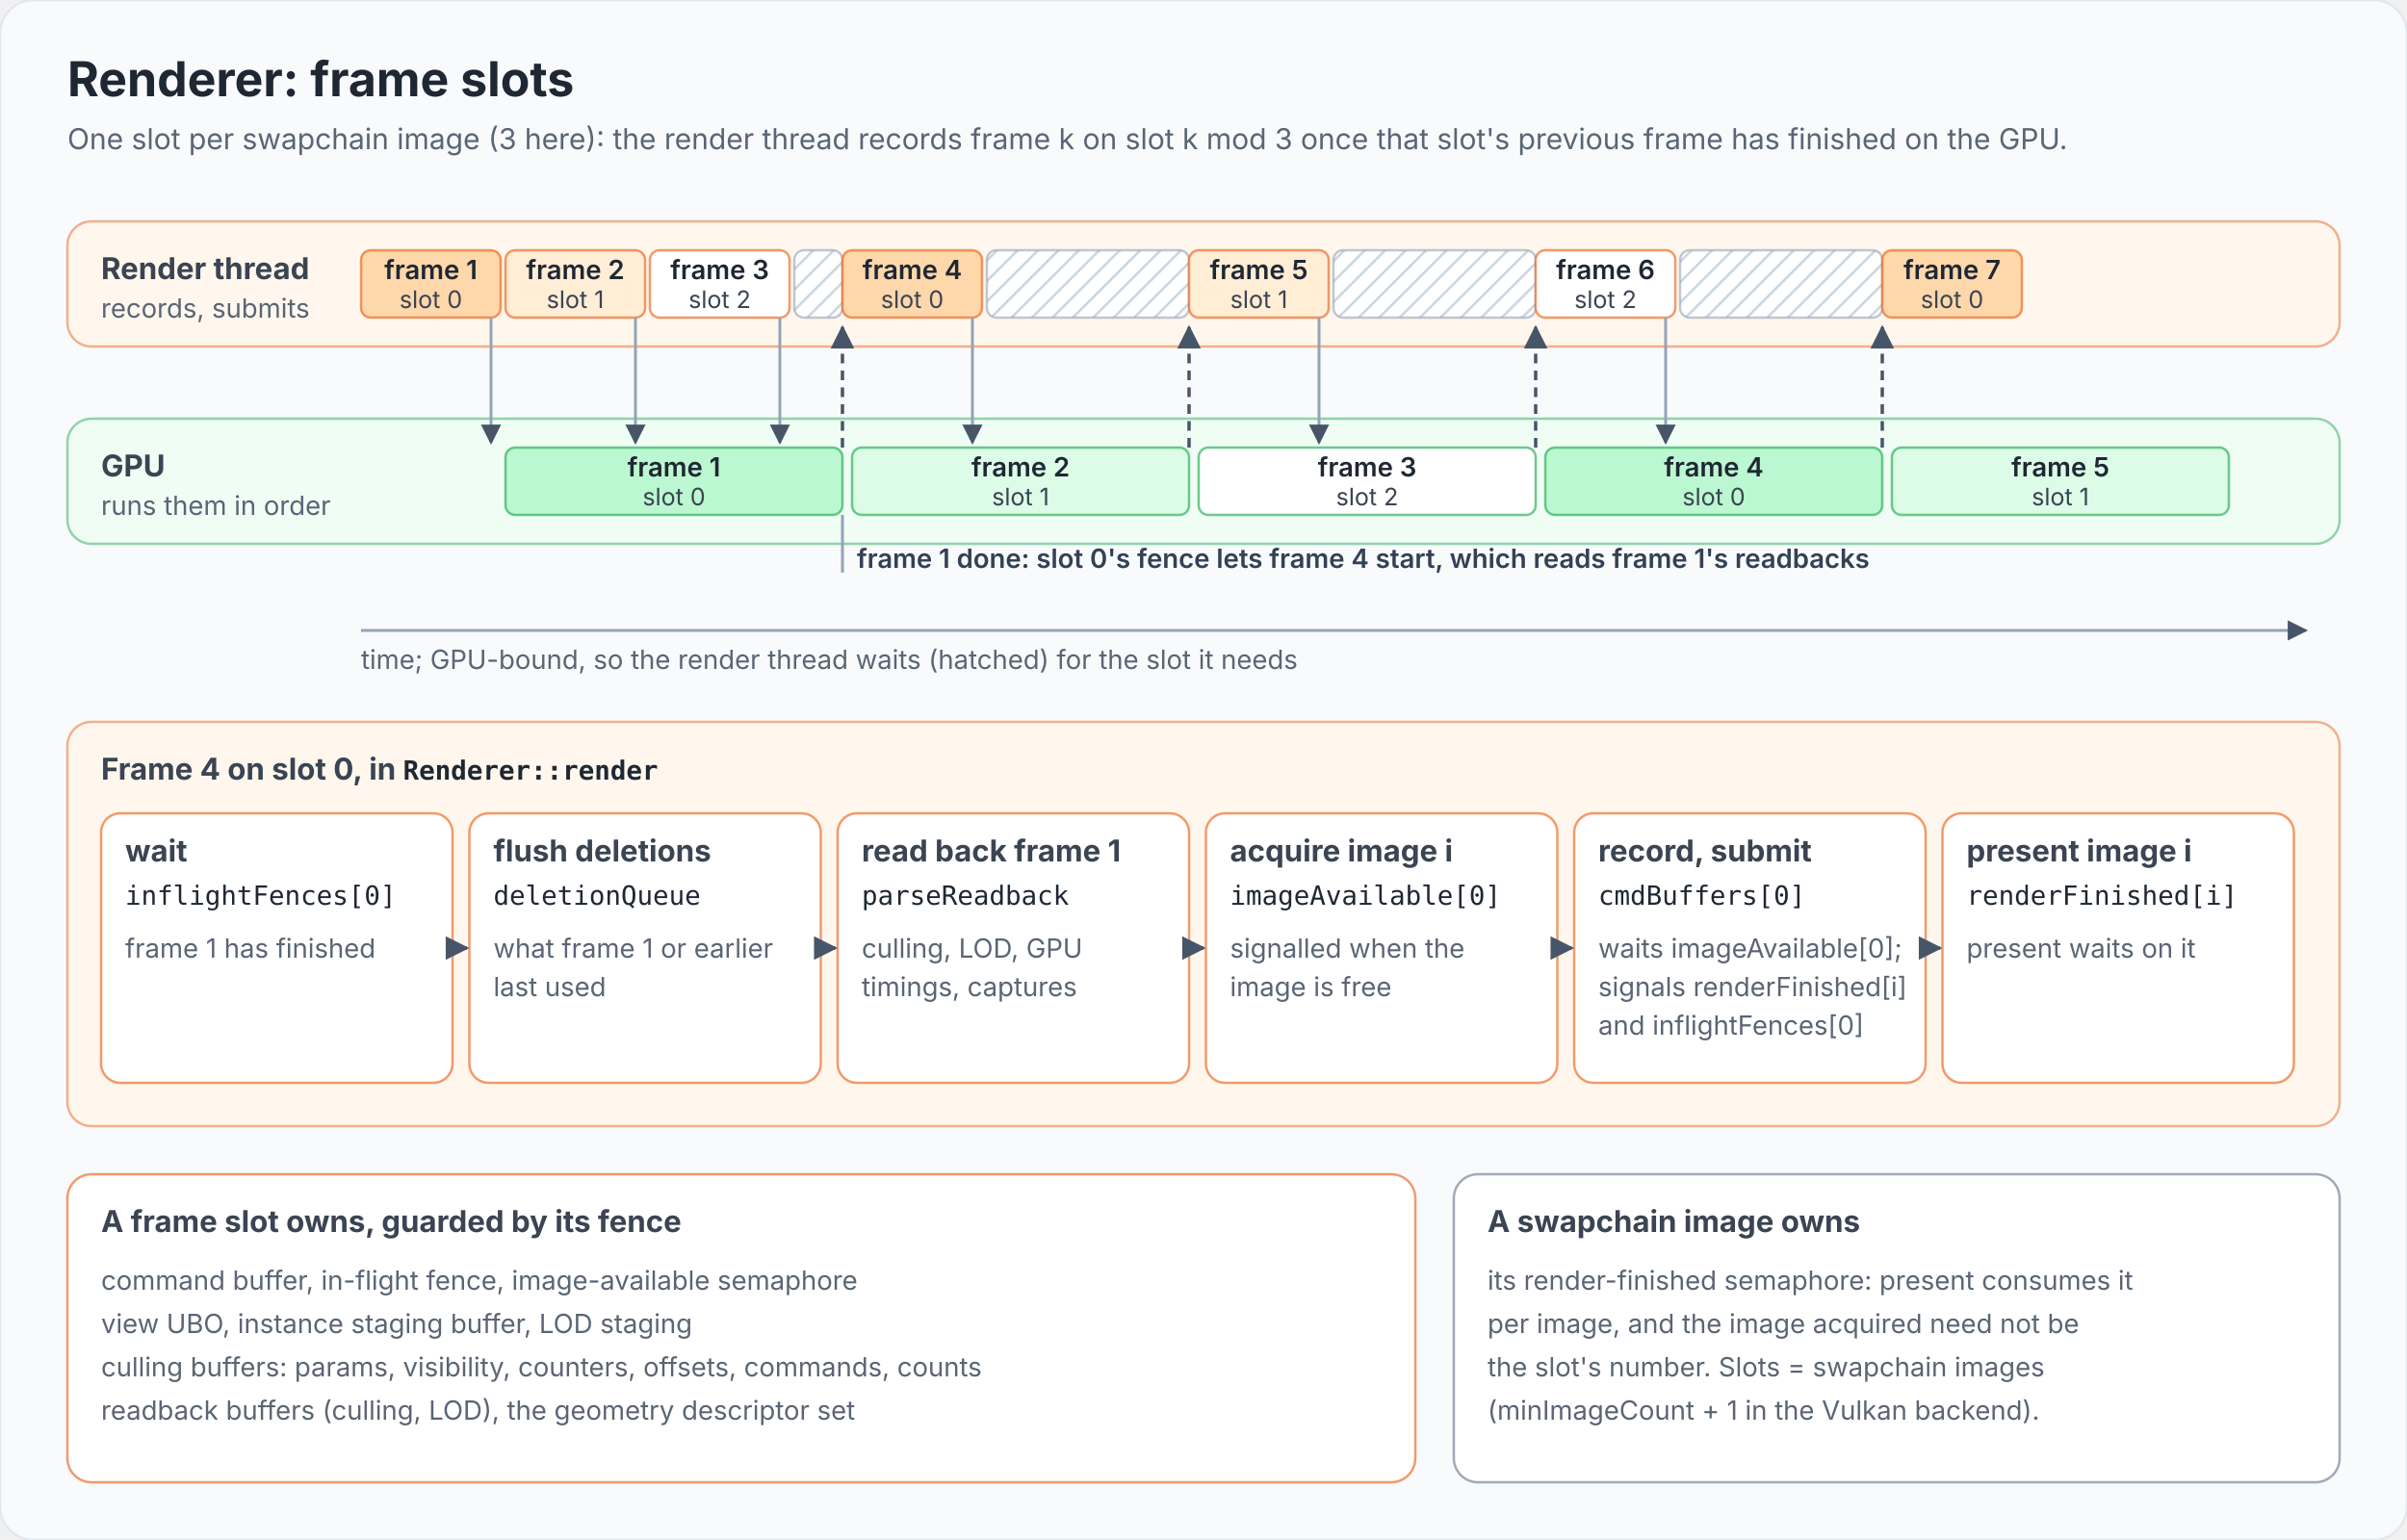
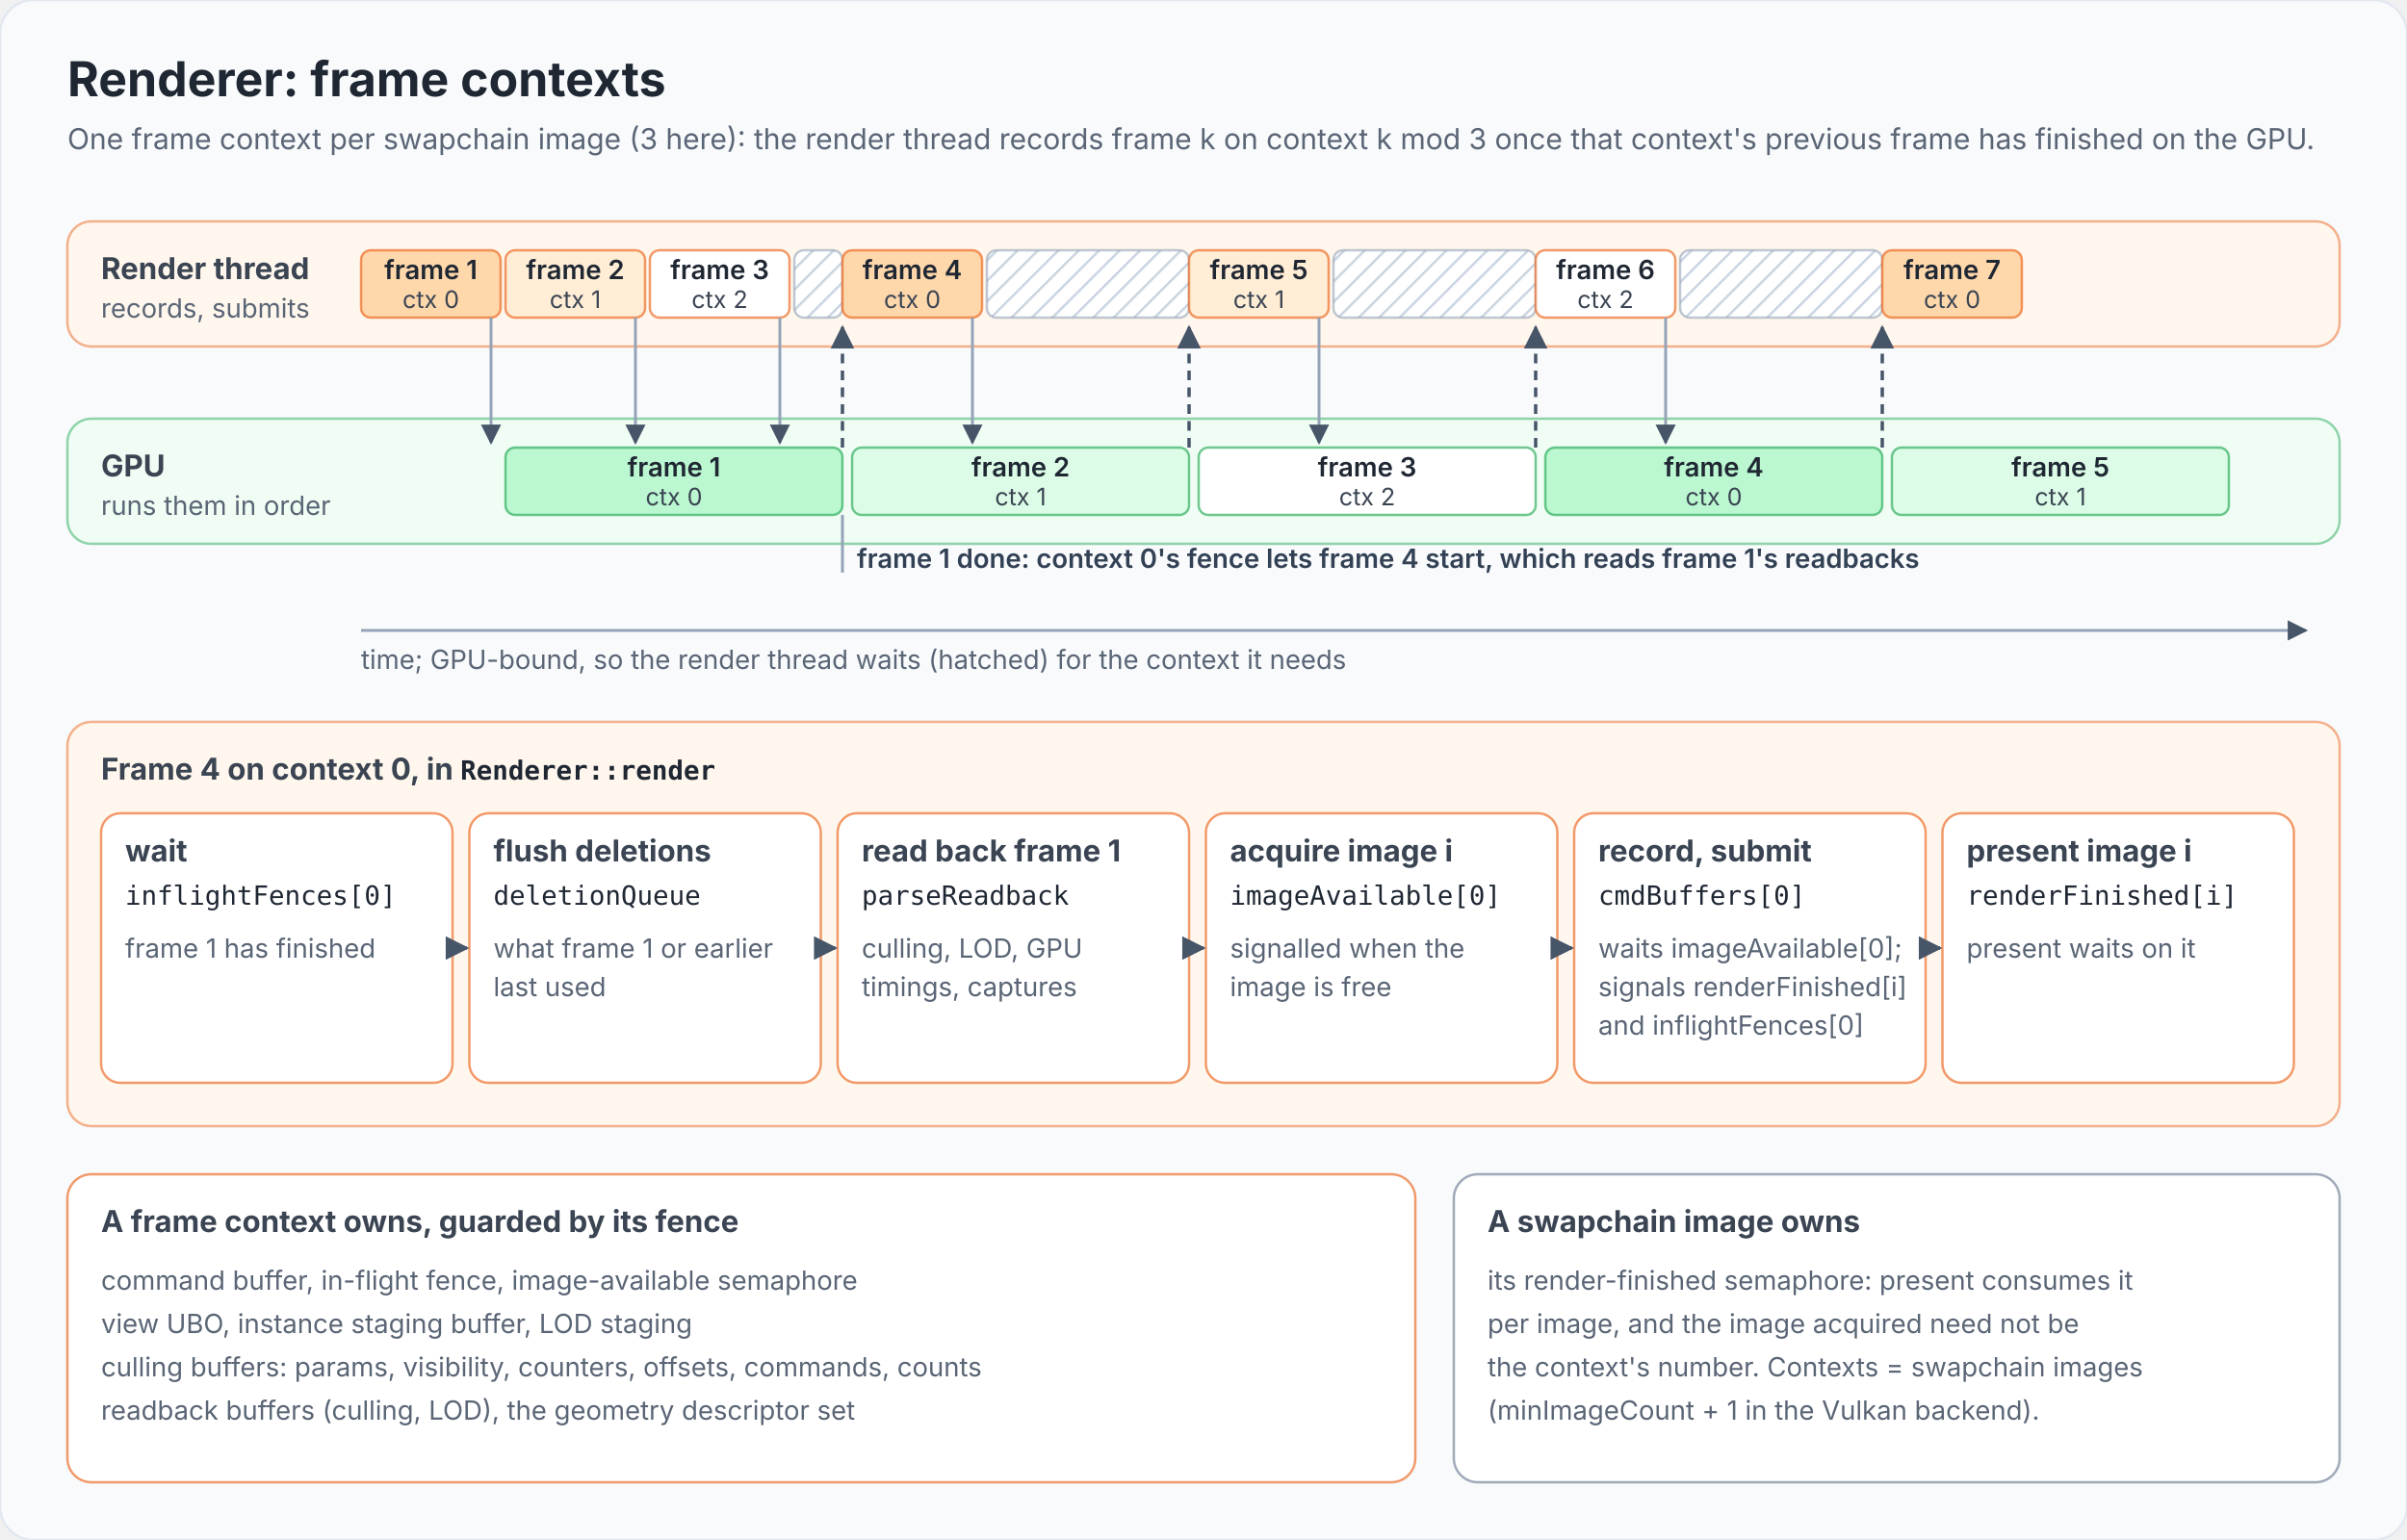
<svg xmlns="http://www.w3.org/2000/svg" width="1000" height="640" viewBox="0 0 1000 640" font-family="Inter, Segoe UI, Helvetica, Arial, sans-serif">
  <style>
    .title { font-size: 20px; font-weight: 700; fill: #1f2733; }
    .h { font-size: 15px; font-weight: 700; fill: #1f2733; }
    .lib { font-size: 13.5px; font-weight: 700; fill: #1f2733; font-family: JetBrains Mono, Consolas, Menlo, monospace; }
    .t { font-size: 12.5px; fill: #3a4452; }
    .s { font-size: 11px; fill: #5a6575; }
    .m { font-size: 11px; fill: #1f2733; font-family: JetBrains Mono, Consolas, Menlo, monospace; }
    .b { font-size: 11px; fill: #1f2733; text-anchor: middle; font-weight: 600; }
    .bs { font-size: 10px; fill: #3a4452; text-anchor: middle; }
    .edge { font-size: 11px; fill: #334155; font-weight: 600; }
  </style>
  <defs>
    <marker id="arrow" viewBox="0 0 10 10" refX="9" refY="5" markerWidth="7" markerHeight="7" orient="auto">
      <path d="M0,0 L10,5 L0,10 z" fill="#475569" />
    </marker>
    <pattern id="wait" width="6" height="6" patternUnits="userSpaceOnUse" patternTransform="rotate(45)">
      <rect width="6" height="6" fill="#ffffff" />
      <line x1="0" y1="0" x2="0" y2="6" stroke="#cbd5e1" stroke-width="2" />
    </pattern>
  </defs>
  <rect x="0" y="0" width="1000" height="640" rx="14" fill="#f8fafc" stroke="#e2e8f0" />
-   <text x="28" y="40" class="title">Renderer: frame slots</text>
-   <text x="28" y="62" class="s" style="font-size:12px">One slot per swapchain image (3 here): the render thread records frame k on slot k mod 3 once that slot's previous frame has finished on the GPU.</text>
+   <text x="28" y="40" class="title">Renderer: frame contexts</text>
+   <text x="28" y="62" class="s" style="font-size:12px">One frame context per swapchain image (3 here): the render thread records frame k on context k mod 3 once that context's previous frame has finished on the GPU.</text>
  <rect x="28" y="92" width="944" height="52" rx="10" fill="#fff7ed" stroke="#ea580c" stroke-opacity="0.45" />
  <text x="42" y="116" class="t" font-weight="700">Render thread</text>
  <text x="42" y="132" class="s">records, submits</text>
  <rect x="28" y="174" width="944" height="52" rx="10" fill="#f0fdf4" stroke="#16a34a" stroke-opacity="0.45" />
  <text x="42" y="198" class="t" font-weight="700">GPU</text>
  <text x="42" y="214" class="s">runs them in order</text>
  <rect x="150" y="104" width="58" height="28" rx="4" fill="#fed7aa" stroke="#ea580c" stroke-opacity="0.6" />
  <text x="179" y="116" class="b">frame 1</text>
-   <text x="179" y="128" class="bs">slot 0</text>
+   <text x="179" y="128" class="bs">ctx 0</text>
  <rect x="210" y="186" width="140" height="28" rx="4" fill="#bbf7d0" stroke="#16a34a" stroke-opacity="0.6" />
  <text x="280" y="198" class="b">frame 1</text>
-   <text x="280" y="210" class="bs">slot 0</text>
+   <text x="280" y="210" class="bs">ctx 0</text>
  <line x1="204" y1="132" x2="204" y2="184" stroke="#94a3b8" stroke-width="1.2" marker-end="url(#arrow)" />
  <rect x="210" y="104" width="58" height="28" rx="4" fill="#ffedd5" stroke="#ea580c" stroke-opacity="0.6" />
  <text x="239" y="116" class="b">frame 2</text>
-   <text x="239" y="128" class="bs">slot 1</text>
+   <text x="239" y="128" class="bs">ctx 1</text>
  <rect x="354" y="186" width="140" height="28" rx="4" fill="#dcfce7" stroke="#16a34a" stroke-opacity="0.6" />
  <text x="424" y="198" class="b">frame 2</text>
-   <text x="424" y="210" class="bs">slot 1</text>
+   <text x="424" y="210" class="bs">ctx 1</text>
  <line x1="264" y1="132" x2="264" y2="184" stroke="#94a3b8" stroke-width="1.2" marker-end="url(#arrow)" />
  <rect x="270" y="104" width="58" height="28" rx="4" fill="#ffffff" stroke="#ea580c" stroke-opacity="0.6" />
  <text x="299" y="116" class="b">frame 3</text>
-   <text x="299" y="128" class="bs">slot 2</text>
+   <text x="299" y="128" class="bs">ctx 2</text>
  <rect x="498" y="186" width="140" height="28" rx="4" fill="#ffffff" stroke="#16a34a" stroke-opacity="0.6" />
  <text x="568" y="198" class="b">frame 3</text>
-   <text x="568" y="210" class="bs">slot 2</text>
+   <text x="568" y="210" class="bs">ctx 2</text>
  <line x1="324" y1="132" x2="324" y2="184" stroke="#94a3b8" stroke-width="1.2" marker-end="url(#arrow)" />
  <rect x="330" y="104" width="20" height="28" rx="4" fill="url(#wait)" stroke="#94a3b8" stroke-opacity="0.6" />
  <rect x="350" y="104" width="58" height="28" rx="4" fill="#fed7aa" stroke="#ea580c" stroke-opacity="0.6" />
  <text x="379" y="116" class="b">frame 4</text>
-   <text x="379" y="128" class="bs">slot 0</text>
+   <text x="379" y="128" class="bs">ctx 0</text>
  <rect x="642" y="186" width="140" height="28" rx="4" fill="#bbf7d0" stroke="#16a34a" stroke-opacity="0.6" />
  <text x="712" y="198" class="b">frame 4</text>
-   <text x="712" y="210" class="bs">slot 0</text>
+   <text x="712" y="210" class="bs">ctx 0</text>
  <line x1="404" y1="132" x2="404" y2="184" stroke="#94a3b8" stroke-width="1.2" marker-end="url(#arrow)" />
  <rect x="410" y="104" width="84" height="28" rx="4" fill="url(#wait)" stroke="#94a3b8" stroke-opacity="0.6" />
  <rect x="494" y="104" width="58" height="28" rx="4" fill="#ffedd5" stroke="#ea580c" stroke-opacity="0.6" />
  <text x="523" y="116" class="b">frame 5</text>
-   <text x="523" y="128" class="bs">slot 1</text>
+   <text x="523" y="128" class="bs">ctx 1</text>
  <rect x="786" y="186" width="140" height="28" rx="4" fill="#dcfce7" stroke="#16a34a" stroke-opacity="0.6" />
  <text x="856" y="198" class="b">frame 5</text>
-   <text x="856" y="210" class="bs">slot 1</text>
+   <text x="856" y="210" class="bs">ctx 1</text>
  <line x1="548" y1="132" x2="548" y2="184" stroke="#94a3b8" stroke-width="1.2" marker-end="url(#arrow)" />
  <rect x="554" y="104" width="84" height="28" rx="4" fill="url(#wait)" stroke="#94a3b8" stroke-opacity="0.6" />
  <rect x="638" y="104" width="58" height="28" rx="4" fill="#ffffff" stroke="#ea580c" stroke-opacity="0.6" />
  <text x="667" y="116" class="b">frame 6</text>
-   <text x="667" y="128" class="bs">slot 2</text>
+   <text x="667" y="128" class="bs">ctx 2</text>
  <line x1="692" y1="132" x2="692" y2="184" stroke="#94a3b8" stroke-width="1.2" marker-end="url(#arrow)" />
  <rect x="698" y="104" width="84" height="28" rx="4" fill="url(#wait)" stroke="#94a3b8" stroke-opacity="0.6" />
  <rect x="782" y="104" width="58" height="28" rx="4" fill="#fed7aa" stroke="#ea580c" stroke-opacity="0.6" />
  <text x="811" y="116" class="b">frame 7</text>
-   <text x="811" y="128" class="bs">slot 0</text>
+   <text x="811" y="128" class="bs">ctx 0</text>
  <line x1="350" y1="186" x2="350" y2="136" stroke="#475569" stroke-width="1.4" stroke-dasharray="4 3" marker-end="url(#arrow)" />
  <line x1="494" y1="186" x2="494" y2="136" stroke="#475569" stroke-width="1.4" stroke-dasharray="4 3" marker-end="url(#arrow)" />
  <line x1="638" y1="186" x2="638" y2="136" stroke="#475569" stroke-width="1.4" stroke-dasharray="4 3" marker-end="url(#arrow)" />
  <line x1="782" y1="186" x2="782" y2="136" stroke="#475569" stroke-width="1.4" stroke-dasharray="4 3" marker-end="url(#arrow)" />
  <line x1="350" y1="214" x2="350" y2="238" stroke="#94a3b8" stroke-width="1.2" />
-   <text x="356" y="236" class="edge">frame 1 done: slot 0's fence lets frame 4 start, which reads frame 1's readbacks</text>
+   <text x="356" y="236" class="edge">frame 1 done: context 0's fence lets frame 4 start, which reads frame 1's readbacks</text>
  <line x1="150" y1="262" x2="958" y2="262" stroke="#94a3b8" stroke-width="1.2" marker-end="url(#arrow)" />
-   <text x="150" y="278" class="s">time; GPU-bound, so the render thread waits (hatched) for the slot it needs</text>
+   <text x="150" y="278" class="s">time; GPU-bound, so the render thread waits (hatched) for the context it needs</text>
  <rect x="28" y="300" width="944" height="168" rx="10" fill="#fff7ed" stroke="#ea580c" stroke-opacity="0.45" />
-   <text x="42" y="324" class="t" font-weight="700">Frame 4 on slot 0, in <tspan class="m" font-weight="700">Renderer::render</tspan>
+   <text x="42" y="324" class="t" font-weight="700">Frame 4 on context 0, in <tspan class="m" font-weight="700">Renderer::render</tspan>
  </text>
  <rect x="42" y="338" width="146" height="112" rx="8" fill="#ffffff" stroke="#ea580c" stroke-opacity="0.6" />
  <text x="52" y="358" class="t" font-weight="700">wait</text>
  <text x="52" y="376" class="m">inflightFences[0]</text>
  <text x="52" y="398" class="s">frame 1 has finished</text>
  <rect x="195" y="338" width="146" height="112" rx="8" fill="#ffffff" stroke="#ea580c" stroke-opacity="0.6" />
  <text x="205" y="358" class="t" font-weight="700">flush deletions</text>
  <text x="205" y="376" class="m">deletionQueue</text>
  <text x="205" y="398" class="s">what frame 1 or earlier</text>
  <text x="205" y="414" class="s">last used</text>
  <line x1="188" y1="394" x2="194" y2="394" stroke="#475569" stroke-width="1.4" marker-end="url(#arrow)" />
  <rect x="348" y="338" width="146" height="112" rx="8" fill="#ffffff" stroke="#ea580c" stroke-opacity="0.6" />
  <text x="358" y="358" class="t" font-weight="700">read back frame 1</text>
  <text x="358" y="376" class="m">parseReadback</text>
  <text x="358" y="398" class="s">culling, LOD, GPU</text>
  <text x="358" y="414" class="s">timings, captures</text>
  <line x1="341" y1="394" x2="347" y2="394" stroke="#475569" stroke-width="1.4" marker-end="url(#arrow)" />
  <rect x="501" y="338" width="146" height="112" rx="8" fill="#ffffff" stroke="#ea580c" stroke-opacity="0.6" />
  <text x="511" y="358" class="t" font-weight="700">acquire image i</text>
  <text x="511" y="376" class="m">imageAvailable[0]</text>
  <text x="511" y="398" class="s">signalled when the</text>
  <text x="511" y="414" class="s">image is free</text>
  <line x1="494" y1="394" x2="500" y2="394" stroke="#475569" stroke-width="1.4" marker-end="url(#arrow)" />
  <rect x="654" y="338" width="146" height="112" rx="8" fill="#ffffff" stroke="#ea580c" stroke-opacity="0.6" />
  <text x="664" y="358" class="t" font-weight="700">record, submit</text>
  <text x="664" y="376" class="m">cmdBuffers[0]</text>
  <text x="664" y="398" class="s">waits imageAvailable[0];</text>
  <text x="664" y="414" class="s">signals renderFinished[i]</text>
  <text x="664" y="430" class="s">and inflightFences[0]</text>
  <line x1="647" y1="394" x2="653" y2="394" stroke="#475569" stroke-width="1.4" marker-end="url(#arrow)" />
  <rect x="807" y="338" width="146" height="112" rx="8" fill="#ffffff" stroke="#ea580c" stroke-opacity="0.6" />
  <text x="817" y="358" class="t" font-weight="700">present image i</text>
  <text x="817" y="376" class="m">renderFinished[i]</text>
  <text x="817" y="398" class="s">present waits on it</text>
  <line x1="800" y1="394" x2="806" y2="394" stroke="#475569" stroke-width="1.4" marker-end="url(#arrow)" />
  <rect x="28" y="488" width="560" height="128" rx="10" fill="#ffffff" stroke="#ea580c" stroke-opacity="0.6" />
-   <text x="42" y="512" class="t" font-weight="700">A frame slot owns, guarded by its fence</text>
+   <text x="42" y="512" class="t" font-weight="700">A frame context owns, guarded by its fence</text>
  <text x="42" y="536" class="s">command buffer, in-flight fence, image-available semaphore</text>
  <text x="42" y="554" class="s">view UBO, instance staging buffer, LOD staging</text>
  <text x="42" y="572" class="s">culling buffers: params, visibility, counters, offsets, commands, counts</text>
  <text x="42" y="590" class="s">readback buffers (culling, LOD), the geometry descriptor set</text>
  <rect x="604" y="488" width="368" height="128" rx="10" fill="#ffffff" stroke="#64748b" stroke-opacity="0.6" />
  <text x="618" y="512" class="t" font-weight="700">A swapchain image owns</text>
  <text x="618" y="536" class="s">its render-finished semaphore: present consumes it</text>
  <text x="618" y="554" class="s">per image, and the image acquired need not be</text>
-   <text x="618" y="572" class="s">the slot's number. Slots = swapchain images</text>
+   <text x="618" y="572" class="s">the context's number. Contexts = swapchain images</text>
  <text x="618" y="590" class="s">(minImageCount + 1 in the Vulkan backend).</text>
</svg>
